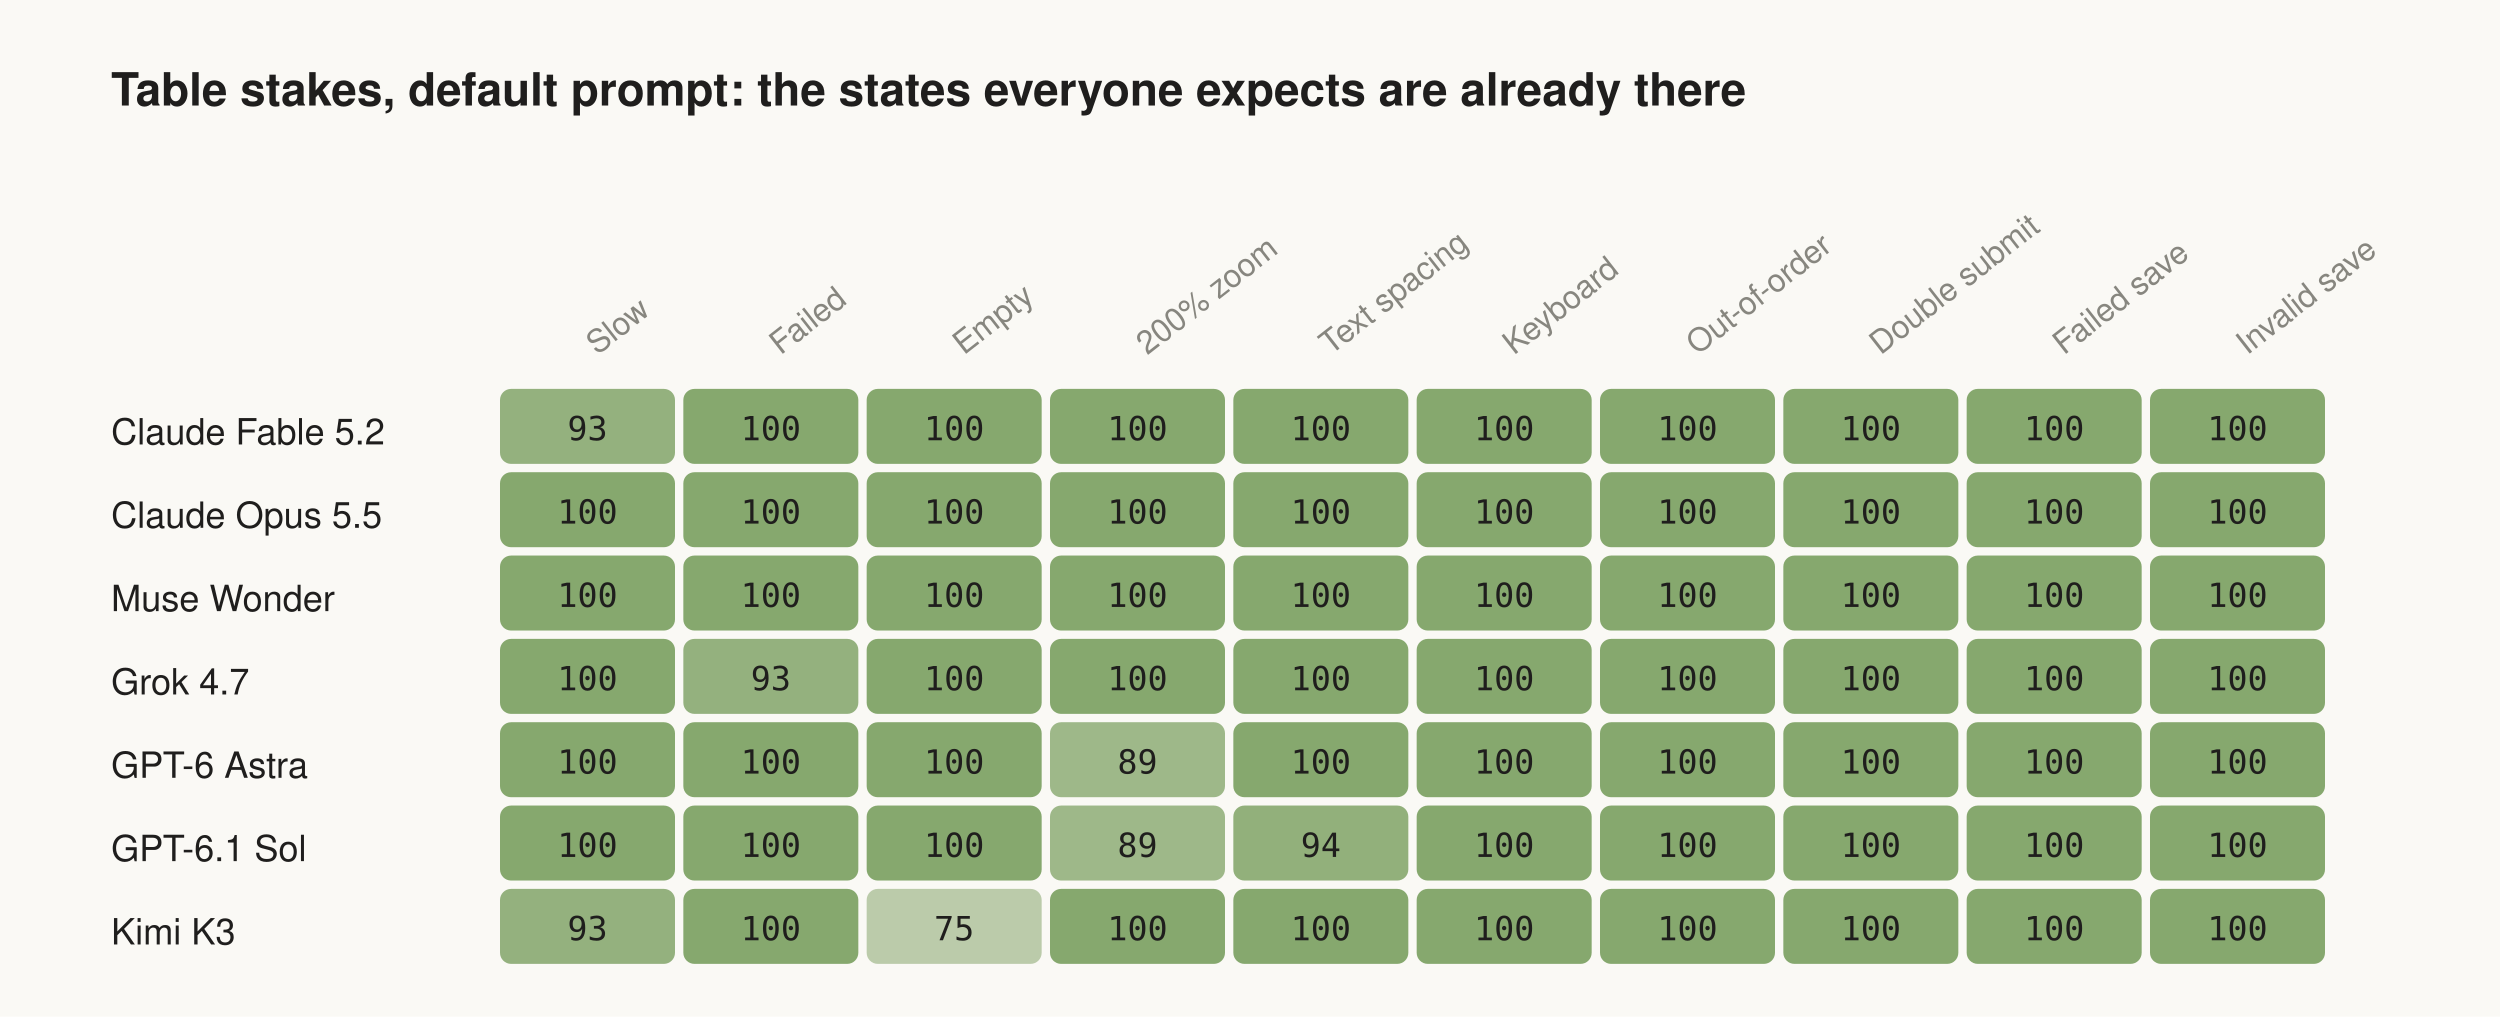
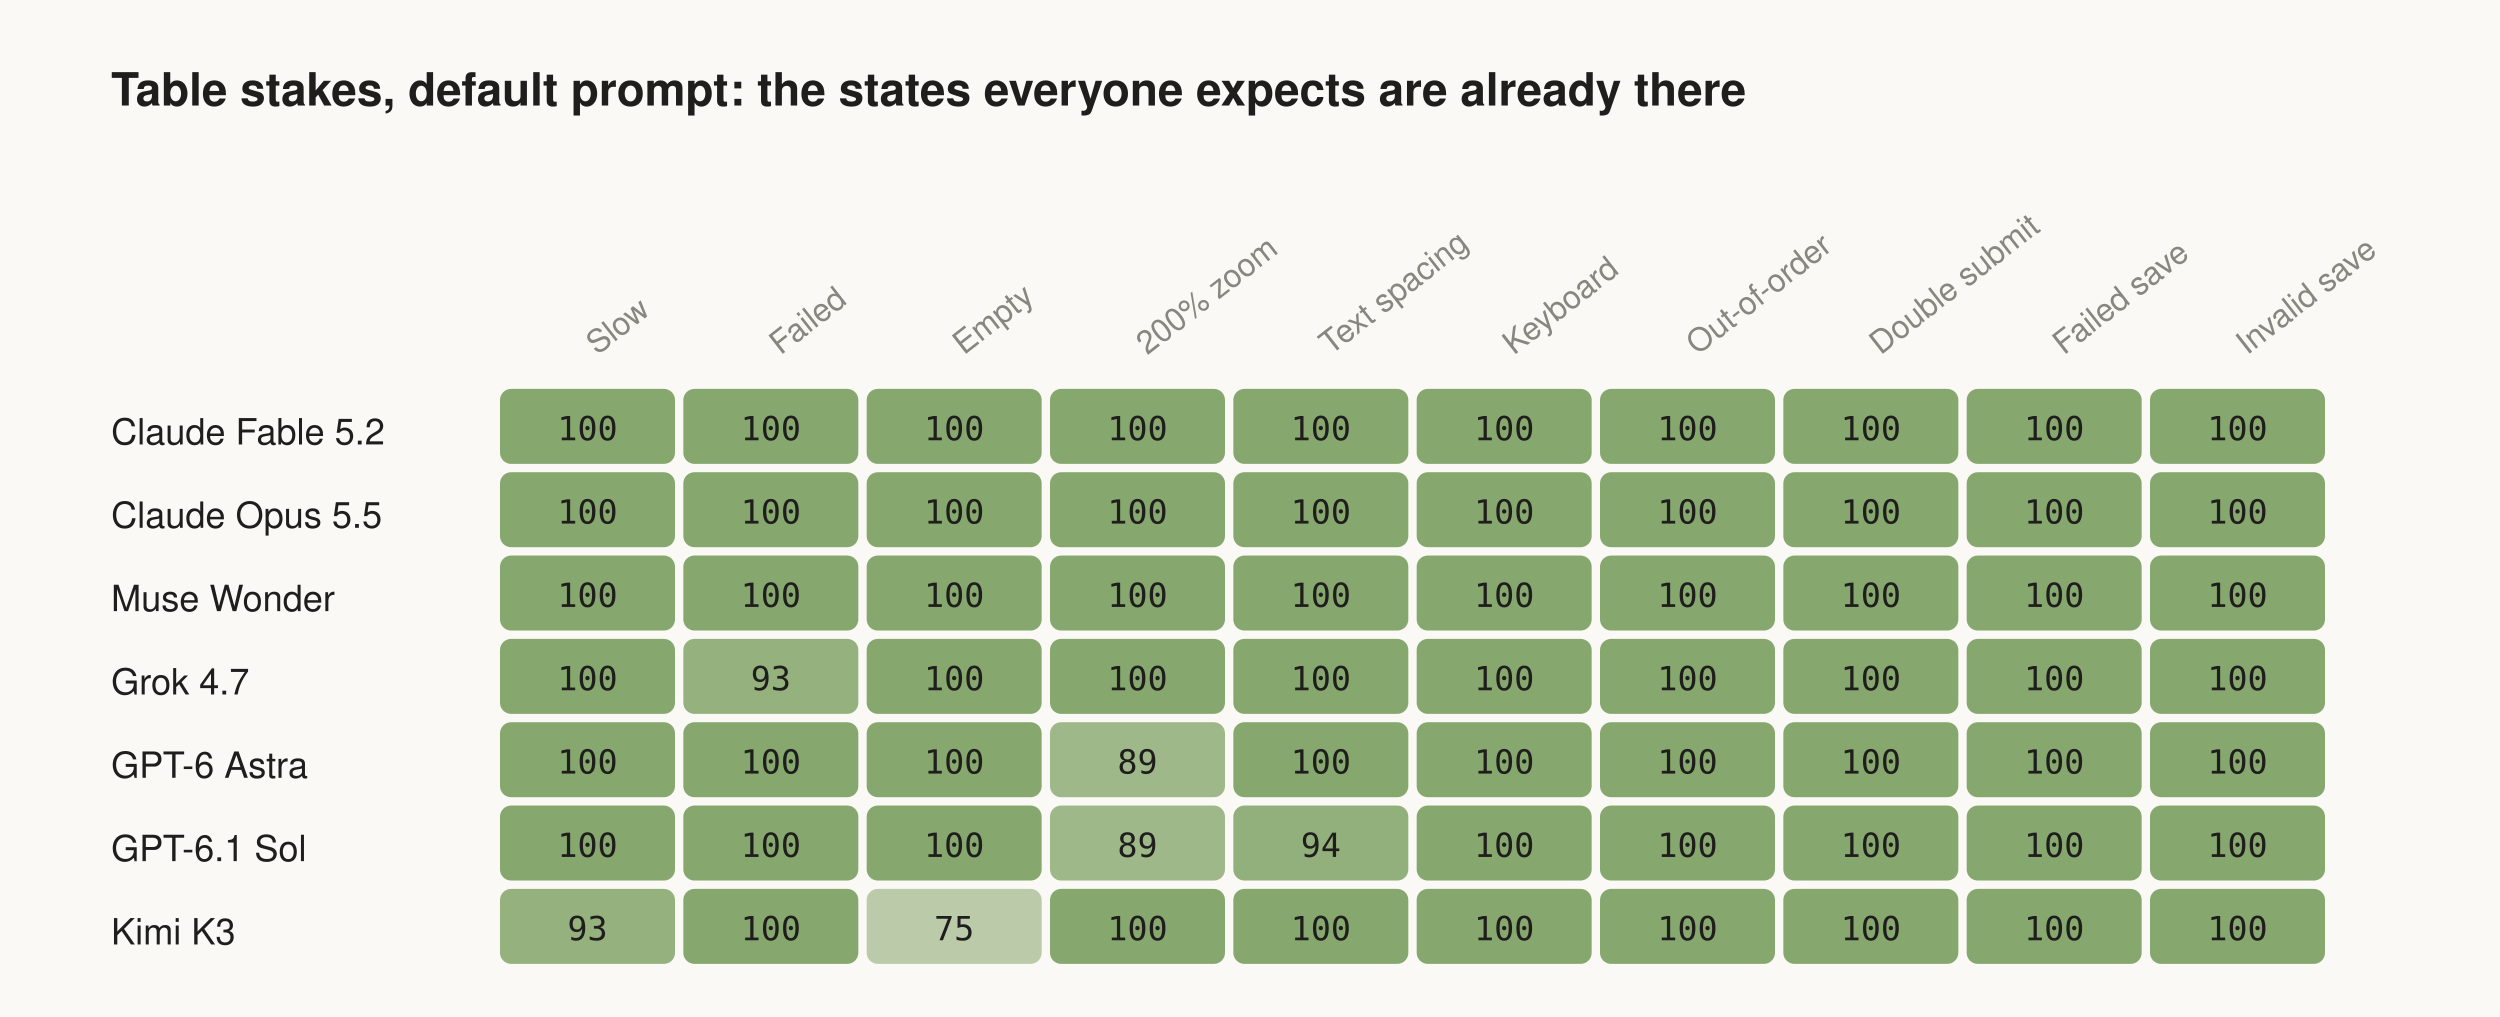
<svg xmlns="http://www.w3.org/2000/svg" viewBox="0 0 900 366" width="900" height="366">
  <rect width="900" height="366" fill="#faf9f5" />
  <defs>
    <marker id="a" viewBox="0 0 10 10" refX="9" refY="5" markerWidth="7" markerHeight="7" orient="auto">
      <path d="M0,0 L10,5 L0,10 z" fill="#1f1e1d" />
    </marker>
    <marker id="am" viewBox="0 0 10 10" refX="9" refY="5" markerWidth="7" markerHeight="7" orient="auto">
      <path d="M0,0 L10,5 L0,10 z" fill="#87867f" />
    </marker>
  </defs>
  <text x="40" y="38" font-size="16.5" fill="#1f1e1d" text-anchor="start" font-weight="600" font-family="ui-sans-serif,-apple-system,Helvetica,Arial,sans-serif">Table stakes, default prompt: the states everyone expects are already there</text>
  <text transform="translate(215.0,128) rotate(-38)" font-size="11.5" fill="#87867f" font-family="ui-sans-serif,-apple-system,Helvetica,Arial,sans-serif">Slow</text>
  <text transform="translate(281.0,128) rotate(-38)" font-size="11.5" fill="#87867f" font-family="ui-sans-serif,-apple-system,Helvetica,Arial,sans-serif">Failed</text>
  <text transform="translate(347.0,128) rotate(-38)" font-size="11.5" fill="#87867f" font-family="ui-sans-serif,-apple-system,Helvetica,Arial,sans-serif">Empty</text>
  <text transform="translate(413.0,128) rotate(-38)" font-size="11.5" fill="#87867f" font-family="ui-sans-serif,-apple-system,Helvetica,Arial,sans-serif">200% zoom</text>
  <text transform="translate(479.0,128) rotate(-38)" font-size="11.5" fill="#87867f" font-family="ui-sans-serif,-apple-system,Helvetica,Arial,sans-serif">Text spacing</text>
  <text transform="translate(545.0,128) rotate(-38)" font-size="11.5" fill="#87867f" font-family="ui-sans-serif,-apple-system,Helvetica,Arial,sans-serif">Keyboard</text>
  <text transform="translate(611.0,128) rotate(-38)" font-size="11.5" fill="#87867f" font-family="ui-sans-serif,-apple-system,Helvetica,Arial,sans-serif">Out-of-order</text>
  <text transform="translate(677.0,128) rotate(-38)" font-size="11.5" fill="#87867f" font-family="ui-sans-serif,-apple-system,Helvetica,Arial,sans-serif">Double submit</text>
  <text transform="translate(743.0,128) rotate(-38)" font-size="11.5" fill="#87867f" font-family="ui-sans-serif,-apple-system,Helvetica,Arial,sans-serif">Failed save</text>
  <text transform="translate(809.0,128) rotate(-38)" font-size="11.5" fill="#87867f" font-family="ui-sans-serif,-apple-system,Helvetica,Arial,sans-serif">Invalid save</text>
  <text x="40" y="160" font-size="13" fill="#1f1e1d" text-anchor="start" font-weight="500" font-family="ui-sans-serif,-apple-system,Helvetica,Arial,sans-serif">Claude Fable 5.2</text>
-   <rect x="180" y="140" width="63" height="27" rx="4" fill="#94b17e" />
-   <text x="211.5" y="158.5" font-size="12" fill="#1f1e1d" text-anchor="middle" font-weight="400" font-family="ui-monospace,SFMono-Regular,Menlo,monospace">93</text>
+   <rect x="180" y="140" width="63" height="27" rx="4" fill="#86a86e" />
+   <text x="211.5" y="158.5" font-size="12" fill="#1f1e1d" text-anchor="middle" font-weight="400" font-family="ui-monospace,SFMono-Regular,Menlo,monospace">100</text>
  <rect x="246" y="140" width="63" height="27" rx="4" fill="#86a86e" />
  <text x="277.5" y="158.5" font-size="12" fill="#1f1e1d" text-anchor="middle" font-weight="400" font-family="ui-monospace,SFMono-Regular,Menlo,monospace">100</text>
  <rect x="312" y="140" width="63" height="27" rx="4" fill="#86a86e" />
  <text x="343.5" y="158.5" font-size="12" fill="#1f1e1d" text-anchor="middle" font-weight="400" font-family="ui-monospace,SFMono-Regular,Menlo,monospace">100</text>
  <rect x="378" y="140" width="63" height="27" rx="4" fill="#86a86e" />
  <text x="409.5" y="158.5" font-size="12" fill="#1f1e1d" text-anchor="middle" font-weight="400" font-family="ui-monospace,SFMono-Regular,Menlo,monospace">100</text>
  <rect x="444" y="140" width="63" height="27" rx="4" fill="#86a86e" />
  <text x="475.5" y="158.5" font-size="12" fill="#1f1e1d" text-anchor="middle" font-weight="400" font-family="ui-monospace,SFMono-Regular,Menlo,monospace">100</text>
  <rect x="510" y="140" width="63" height="27" rx="4" fill="#86a86e" />
  <text x="541.5" y="158.5" font-size="12" fill="#1f1e1d" text-anchor="middle" font-weight="400" font-family="ui-monospace,SFMono-Regular,Menlo,monospace">100</text>
  <rect x="576" y="140" width="63" height="27" rx="4" fill="#86a86e" />
  <text x="607.5" y="158.5" font-size="12" fill="#1f1e1d" text-anchor="middle" font-weight="400" font-family="ui-monospace,SFMono-Regular,Menlo,monospace">100</text>
  <rect x="642" y="140" width="63" height="27" rx="4" fill="#86a86e" />
  <text x="673.5" y="158.5" font-size="12" fill="#1f1e1d" text-anchor="middle" font-weight="400" font-family="ui-monospace,SFMono-Regular,Menlo,monospace">100</text>
  <rect x="708" y="140" width="63" height="27" rx="4" fill="#86a86e" />
  <text x="739.5" y="158.5" font-size="12" fill="#1f1e1d" text-anchor="middle" font-weight="400" font-family="ui-monospace,SFMono-Regular,Menlo,monospace">100</text>
  <rect x="774" y="140" width="63" height="27" rx="4" fill="#86a86e" />
  <text x="805.5" y="158.5" font-size="12" fill="#1f1e1d" text-anchor="middle" font-weight="400" font-family="ui-monospace,SFMono-Regular,Menlo,monospace">100</text>
  <text x="40" y="190" font-size="13" fill="#1f1e1d" text-anchor="start" font-weight="500" font-family="ui-sans-serif,-apple-system,Helvetica,Arial,sans-serif">Claude Opus 5.5</text>
  <rect x="180" y="170" width="63" height="27" rx="4" fill="#86a86e" />
  <text x="211.5" y="188.5" font-size="12" fill="#1f1e1d" text-anchor="middle" font-weight="400" font-family="ui-monospace,SFMono-Regular,Menlo,monospace">100</text>
  <rect x="246" y="170" width="63" height="27" rx="4" fill="#86a86e" />
  <text x="277.5" y="188.5" font-size="12" fill="#1f1e1d" text-anchor="middle" font-weight="400" font-family="ui-monospace,SFMono-Regular,Menlo,monospace">100</text>
  <rect x="312" y="170" width="63" height="27" rx="4" fill="#86a86e" />
  <text x="343.5" y="188.5" font-size="12" fill="#1f1e1d" text-anchor="middle" font-weight="400" font-family="ui-monospace,SFMono-Regular,Menlo,monospace">100</text>
  <rect x="378" y="170" width="63" height="27" rx="4" fill="#86a86e" />
  <text x="409.5" y="188.5" font-size="12" fill="#1f1e1d" text-anchor="middle" font-weight="400" font-family="ui-monospace,SFMono-Regular,Menlo,monospace">100</text>
  <rect x="444" y="170" width="63" height="27" rx="4" fill="#86a86e" />
  <text x="475.5" y="188.5" font-size="12" fill="#1f1e1d" text-anchor="middle" font-weight="400" font-family="ui-monospace,SFMono-Regular,Menlo,monospace">100</text>
  <rect x="510" y="170" width="63" height="27" rx="4" fill="#86a86e" />
  <text x="541.5" y="188.5" font-size="12" fill="#1f1e1d" text-anchor="middle" font-weight="400" font-family="ui-monospace,SFMono-Regular,Menlo,monospace">100</text>
  <rect x="576" y="170" width="63" height="27" rx="4" fill="#86a86e" />
  <text x="607.5" y="188.5" font-size="12" fill="#1f1e1d" text-anchor="middle" font-weight="400" font-family="ui-monospace,SFMono-Regular,Menlo,monospace">100</text>
  <rect x="642" y="170" width="63" height="27" rx="4" fill="#86a86e" />
  <text x="673.5" y="188.5" font-size="12" fill="#1f1e1d" text-anchor="middle" font-weight="400" font-family="ui-monospace,SFMono-Regular,Menlo,monospace">100</text>
  <rect x="708" y="170" width="63" height="27" rx="4" fill="#86a86e" />
  <text x="739.5" y="188.5" font-size="12" fill="#1f1e1d" text-anchor="middle" font-weight="400" font-family="ui-monospace,SFMono-Regular,Menlo,monospace">100</text>
  <rect x="774" y="170" width="63" height="27" rx="4" fill="#86a86e" />
  <text x="805.5" y="188.5" font-size="12" fill="#1f1e1d" text-anchor="middle" font-weight="400" font-family="ui-monospace,SFMono-Regular,Menlo,monospace">100</text>
  <text x="40" y="220" font-size="13" fill="#1f1e1d" text-anchor="start" font-weight="500" font-family="ui-sans-serif,-apple-system,Helvetica,Arial,sans-serif">Muse Wonder</text>
  <rect x="180" y="200" width="63" height="27" rx="4" fill="#86a86e" />
  <text x="211.5" y="218.5" font-size="12" fill="#1f1e1d" text-anchor="middle" font-weight="400" font-family="ui-monospace,SFMono-Regular,Menlo,monospace">100</text>
  <rect x="246" y="200" width="63" height="27" rx="4" fill="#86a86e" />
  <text x="277.5" y="218.5" font-size="12" fill="#1f1e1d" text-anchor="middle" font-weight="400" font-family="ui-monospace,SFMono-Regular,Menlo,monospace">100</text>
  <rect x="312" y="200" width="63" height="27" rx="4" fill="#86a86e" />
  <text x="343.5" y="218.5" font-size="12" fill="#1f1e1d" text-anchor="middle" font-weight="400" font-family="ui-monospace,SFMono-Regular,Menlo,monospace">100</text>
  <rect x="378" y="200" width="63" height="27" rx="4" fill="#86a86e" />
  <text x="409.5" y="218.5" font-size="12" fill="#1f1e1d" text-anchor="middle" font-weight="400" font-family="ui-monospace,SFMono-Regular,Menlo,monospace">100</text>
  <rect x="444" y="200" width="63" height="27" rx="4" fill="#86a86e" />
  <text x="475.5" y="218.5" font-size="12" fill="#1f1e1d" text-anchor="middle" font-weight="400" font-family="ui-monospace,SFMono-Regular,Menlo,monospace">100</text>
  <rect x="510" y="200" width="63" height="27" rx="4" fill="#86a86e" />
  <text x="541.5" y="218.5" font-size="12" fill="#1f1e1d" text-anchor="middle" font-weight="400" font-family="ui-monospace,SFMono-Regular,Menlo,monospace">100</text>
  <rect x="576" y="200" width="63" height="27" rx="4" fill="#86a86e" />
  <text x="607.5" y="218.5" font-size="12" fill="#1f1e1d" text-anchor="middle" font-weight="400" font-family="ui-monospace,SFMono-Regular,Menlo,monospace">100</text>
  <rect x="642" y="200" width="63" height="27" rx="4" fill="#86a86e" />
  <text x="673.5" y="218.5" font-size="12" fill="#1f1e1d" text-anchor="middle" font-weight="400" font-family="ui-monospace,SFMono-Regular,Menlo,monospace">100</text>
  <rect x="708" y="200" width="63" height="27" rx="4" fill="#86a86e" />
  <text x="739.5" y="218.5" font-size="12" fill="#1f1e1d" text-anchor="middle" font-weight="400" font-family="ui-monospace,SFMono-Regular,Menlo,monospace">100</text>
  <rect x="774" y="200" width="63" height="27" rx="4" fill="#86a86e" />
  <text x="805.5" y="218.5" font-size="12" fill="#1f1e1d" text-anchor="middle" font-weight="400" font-family="ui-monospace,SFMono-Regular,Menlo,monospace">100</text>
  <text x="40" y="250" font-size="13" fill="#1f1e1d" text-anchor="start" font-weight="500" font-family="ui-sans-serif,-apple-system,Helvetica,Arial,sans-serif">Grok 4.7</text>
  <rect x="180" y="230" width="63" height="27" rx="4" fill="#86a86e" />
  <text x="211.5" y="248.5" font-size="12" fill="#1f1e1d" text-anchor="middle" font-weight="400" font-family="ui-monospace,SFMono-Regular,Menlo,monospace">100</text>
  <rect x="246" y="230" width="63" height="27" rx="4" fill="#94b17e" />
  <text x="277.5" y="248.5" font-size="12" fill="#1f1e1d" text-anchor="middle" font-weight="400" font-family="ui-monospace,SFMono-Regular,Menlo,monospace">93</text>
  <rect x="312" y="230" width="63" height="27" rx="4" fill="#86a86e" />
  <text x="343.5" y="248.5" font-size="12" fill="#1f1e1d" text-anchor="middle" font-weight="400" font-family="ui-monospace,SFMono-Regular,Menlo,monospace">100</text>
  <rect x="378" y="230" width="63" height="27" rx="4" fill="#86a86e" />
  <text x="409.5" y="248.5" font-size="12" fill="#1f1e1d" text-anchor="middle" font-weight="400" font-family="ui-monospace,SFMono-Regular,Menlo,monospace">100</text>
  <rect x="444" y="230" width="63" height="27" rx="4" fill="#86a86e" />
  <text x="475.5" y="248.5" font-size="12" fill="#1f1e1d" text-anchor="middle" font-weight="400" font-family="ui-monospace,SFMono-Regular,Menlo,monospace">100</text>
  <rect x="510" y="230" width="63" height="27" rx="4" fill="#86a86e" />
  <text x="541.5" y="248.5" font-size="12" fill="#1f1e1d" text-anchor="middle" font-weight="400" font-family="ui-monospace,SFMono-Regular,Menlo,monospace">100</text>
  <rect x="576" y="230" width="63" height="27" rx="4" fill="#86a86e" />
  <text x="607.5" y="248.5" font-size="12" fill="#1f1e1d" text-anchor="middle" font-weight="400" font-family="ui-monospace,SFMono-Regular,Menlo,monospace">100</text>
  <rect x="642" y="230" width="63" height="27" rx="4" fill="#86a86e" />
  <text x="673.5" y="248.5" font-size="12" fill="#1f1e1d" text-anchor="middle" font-weight="400" font-family="ui-monospace,SFMono-Regular,Menlo,monospace">100</text>
  <rect x="708" y="230" width="63" height="27" rx="4" fill="#86a86e" />
  <text x="739.5" y="248.5" font-size="12" fill="#1f1e1d" text-anchor="middle" font-weight="400" font-family="ui-monospace,SFMono-Regular,Menlo,monospace">100</text>
  <rect x="774" y="230" width="63" height="27" rx="4" fill="#86a86e" />
  <text x="805.5" y="248.5" font-size="12" fill="#1f1e1d" text-anchor="middle" font-weight="400" font-family="ui-monospace,SFMono-Regular,Menlo,monospace">100</text>
  <text x="40" y="280" font-size="13" fill="#1f1e1d" text-anchor="start" font-weight="500" font-family="ui-sans-serif,-apple-system,Helvetica,Arial,sans-serif">GPT-6 Astra</text>
  <rect x="180" y="260" width="63" height="27" rx="4" fill="#86a86e" />
  <text x="211.5" y="278.5" font-size="12" fill="#1f1e1d" text-anchor="middle" font-weight="400" font-family="ui-monospace,SFMono-Regular,Menlo,monospace">100</text>
  <rect x="246" y="260" width="63" height="27" rx="4" fill="#86a86e" />
  <text x="277.5" y="278.5" font-size="12" fill="#1f1e1d" text-anchor="middle" font-weight="400" font-family="ui-monospace,SFMono-Regular,Menlo,monospace">100</text>
  <rect x="312" y="260" width="63" height="27" rx="4" fill="#86a86e" />
  <text x="343.5" y="278.5" font-size="12" fill="#1f1e1d" text-anchor="middle" font-weight="400" font-family="ui-monospace,SFMono-Regular,Menlo,monospace">100</text>
  <rect x="378" y="260" width="63" height="27" rx="4" fill="#9eb889" />
  <text x="409.5" y="278.5" font-size="12" fill="#1f1e1d" text-anchor="middle" font-weight="400" font-family="ui-monospace,SFMono-Regular,Menlo,monospace">89</text>
  <rect x="444" y="260" width="63" height="27" rx="4" fill="#86a86e" />
  <text x="475.5" y="278.5" font-size="12" fill="#1f1e1d" text-anchor="middle" font-weight="400" font-family="ui-monospace,SFMono-Regular,Menlo,monospace">100</text>
  <rect x="510" y="260" width="63" height="27" rx="4" fill="#86a86e" />
  <text x="541.5" y="278.5" font-size="12" fill="#1f1e1d" text-anchor="middle" font-weight="400" font-family="ui-monospace,SFMono-Regular,Menlo,monospace">100</text>
  <rect x="576" y="260" width="63" height="27" rx="4" fill="#86a86e" />
  <text x="607.5" y="278.5" font-size="12" fill="#1f1e1d" text-anchor="middle" font-weight="400" font-family="ui-monospace,SFMono-Regular,Menlo,monospace">100</text>
  <rect x="642" y="260" width="63" height="27" rx="4" fill="#86a86e" />
  <text x="673.5" y="278.5" font-size="12" fill="#1f1e1d" text-anchor="middle" font-weight="400" font-family="ui-monospace,SFMono-Regular,Menlo,monospace">100</text>
  <rect x="708" y="260" width="63" height="27" rx="4" fill="#86a86e" />
  <text x="739.5" y="278.5" font-size="12" fill="#1f1e1d" text-anchor="middle" font-weight="400" font-family="ui-monospace,SFMono-Regular,Menlo,monospace">100</text>
  <rect x="774" y="260" width="63" height="27" rx="4" fill="#86a86e" />
  <text x="805.5" y="278.5" font-size="12" fill="#1f1e1d" text-anchor="middle" font-weight="400" font-family="ui-monospace,SFMono-Regular,Menlo,monospace">100</text>
  <text x="40" y="310" font-size="13" fill="#1f1e1d" text-anchor="start" font-weight="500" font-family="ui-sans-serif,-apple-system,Helvetica,Arial,sans-serif">GPT-6.1 Sol</text>
  <rect x="180" y="290" width="63" height="27" rx="4" fill="#86a86e" />
  <text x="211.5" y="308.5" font-size="12" fill="#1f1e1d" text-anchor="middle" font-weight="400" font-family="ui-monospace,SFMono-Regular,Menlo,monospace">100</text>
  <rect x="246" y="290" width="63" height="27" rx="4" fill="#86a86e" />
  <text x="277.5" y="308.5" font-size="12" fill="#1f1e1d" text-anchor="middle" font-weight="400" font-family="ui-monospace,SFMono-Regular,Menlo,monospace">100</text>
  <rect x="312" y="290" width="63" height="27" rx="4" fill="#86a86e" />
  <text x="343.5" y="308.5" font-size="12" fill="#1f1e1d" text-anchor="middle" font-weight="400" font-family="ui-monospace,SFMono-Regular,Menlo,monospace">100</text>
  <rect x="378" y="290" width="63" height="27" rx="4" fill="#9eb889" />
  <text x="409.5" y="308.5" font-size="12" fill="#1f1e1d" text-anchor="middle" font-weight="400" font-family="ui-monospace,SFMono-Regular,Menlo,monospace">89</text>
  <rect x="444" y="290" width="63" height="27" rx="4" fill="#92b07b" />
  <text x="475.5" y="308.5" font-size="12" fill="#1f1e1d" text-anchor="middle" font-weight="400" font-family="ui-monospace,SFMono-Regular,Menlo,monospace">94</text>
  <rect x="510" y="290" width="63" height="27" rx="4" fill="#86a86e" />
  <text x="541.5" y="308.5" font-size="12" fill="#1f1e1d" text-anchor="middle" font-weight="400" font-family="ui-monospace,SFMono-Regular,Menlo,monospace">100</text>
  <rect x="576" y="290" width="63" height="27" rx="4" fill="#86a86e" />
  <text x="607.5" y="308.5" font-size="12" fill="#1f1e1d" text-anchor="middle" font-weight="400" font-family="ui-monospace,SFMono-Regular,Menlo,monospace">100</text>
  <rect x="642" y="290" width="63" height="27" rx="4" fill="#86a86e" />
  <text x="673.5" y="308.5" font-size="12" fill="#1f1e1d" text-anchor="middle" font-weight="400" font-family="ui-monospace,SFMono-Regular,Menlo,monospace">100</text>
  <rect x="708" y="290" width="63" height="27" rx="4" fill="#86a86e" />
  <text x="739.5" y="308.5" font-size="12" fill="#1f1e1d" text-anchor="middle" font-weight="400" font-family="ui-monospace,SFMono-Regular,Menlo,monospace">100</text>
  <rect x="774" y="290" width="63" height="27" rx="4" fill="#86a86e" />
  <text x="805.5" y="308.5" font-size="12" fill="#1f1e1d" text-anchor="middle" font-weight="400" font-family="ui-monospace,SFMono-Regular,Menlo,monospace">100</text>
  <text x="40" y="340" font-size="13" fill="#1f1e1d" text-anchor="start" font-weight="500" font-family="ui-sans-serif,-apple-system,Helvetica,Arial,sans-serif">Kimi K3</text>
  <rect x="180" y="320" width="63" height="27" rx="4" fill="#94b17e" />
  <text x="211.5" y="338.5" font-size="12" fill="#1f1e1d" text-anchor="middle" font-weight="400" font-family="ui-monospace,SFMono-Regular,Menlo,monospace">93</text>
  <rect x="246" y="320" width="63" height="27" rx="4" fill="#86a86e" />
  <text x="277.5" y="338.5" font-size="12" fill="#1f1e1d" text-anchor="middle" font-weight="400" font-family="ui-monospace,SFMono-Regular,Menlo,monospace">100</text>
  <rect x="312" y="320" width="63" height="27" rx="4" fill="#bbcbaa" />
  <text x="343.5" y="338.5" font-size="12" fill="#1f1e1d" text-anchor="middle" font-weight="400" font-family="ui-monospace,SFMono-Regular,Menlo,monospace">75</text>
  <rect x="378" y="320" width="63" height="27" rx="4" fill="#86a86e" />
  <text x="409.5" y="338.5" font-size="12" fill="#1f1e1d" text-anchor="middle" font-weight="400" font-family="ui-monospace,SFMono-Regular,Menlo,monospace">100</text>
  <rect x="444" y="320" width="63" height="27" rx="4" fill="#86a86e" />
  <text x="475.5" y="338.5" font-size="12" fill="#1f1e1d" text-anchor="middle" font-weight="400" font-family="ui-monospace,SFMono-Regular,Menlo,monospace">100</text>
  <rect x="510" y="320" width="63" height="27" rx="4" fill="#86a86e" />
  <text x="541.5" y="338.5" font-size="12" fill="#1f1e1d" text-anchor="middle" font-weight="400" font-family="ui-monospace,SFMono-Regular,Menlo,monospace">100</text>
  <rect x="576" y="320" width="63" height="27" rx="4" fill="#86a86e" />
  <text x="607.5" y="338.5" font-size="12" fill="#1f1e1d" text-anchor="middle" font-weight="400" font-family="ui-monospace,SFMono-Regular,Menlo,monospace">100</text>
  <rect x="642" y="320" width="63" height="27" rx="4" fill="#86a86e" />
  <text x="673.5" y="338.5" font-size="12" fill="#1f1e1d" text-anchor="middle" font-weight="400" font-family="ui-monospace,SFMono-Regular,Menlo,monospace">100</text>
  <rect x="708" y="320" width="63" height="27" rx="4" fill="#86a86e" />
  <text x="739.5" y="338.5" font-size="12" fill="#1f1e1d" text-anchor="middle" font-weight="400" font-family="ui-monospace,SFMono-Regular,Menlo,monospace">100</text>
  <rect x="774" y="320" width="63" height="27" rx="4" fill="#86a86e" />
  <text x="805.5" y="338.5" font-size="12" fill="#1f1e1d" text-anchor="middle" font-weight="400" font-family="ui-monospace,SFMono-Regular,Menlo,monospace">100</text>
</svg>
